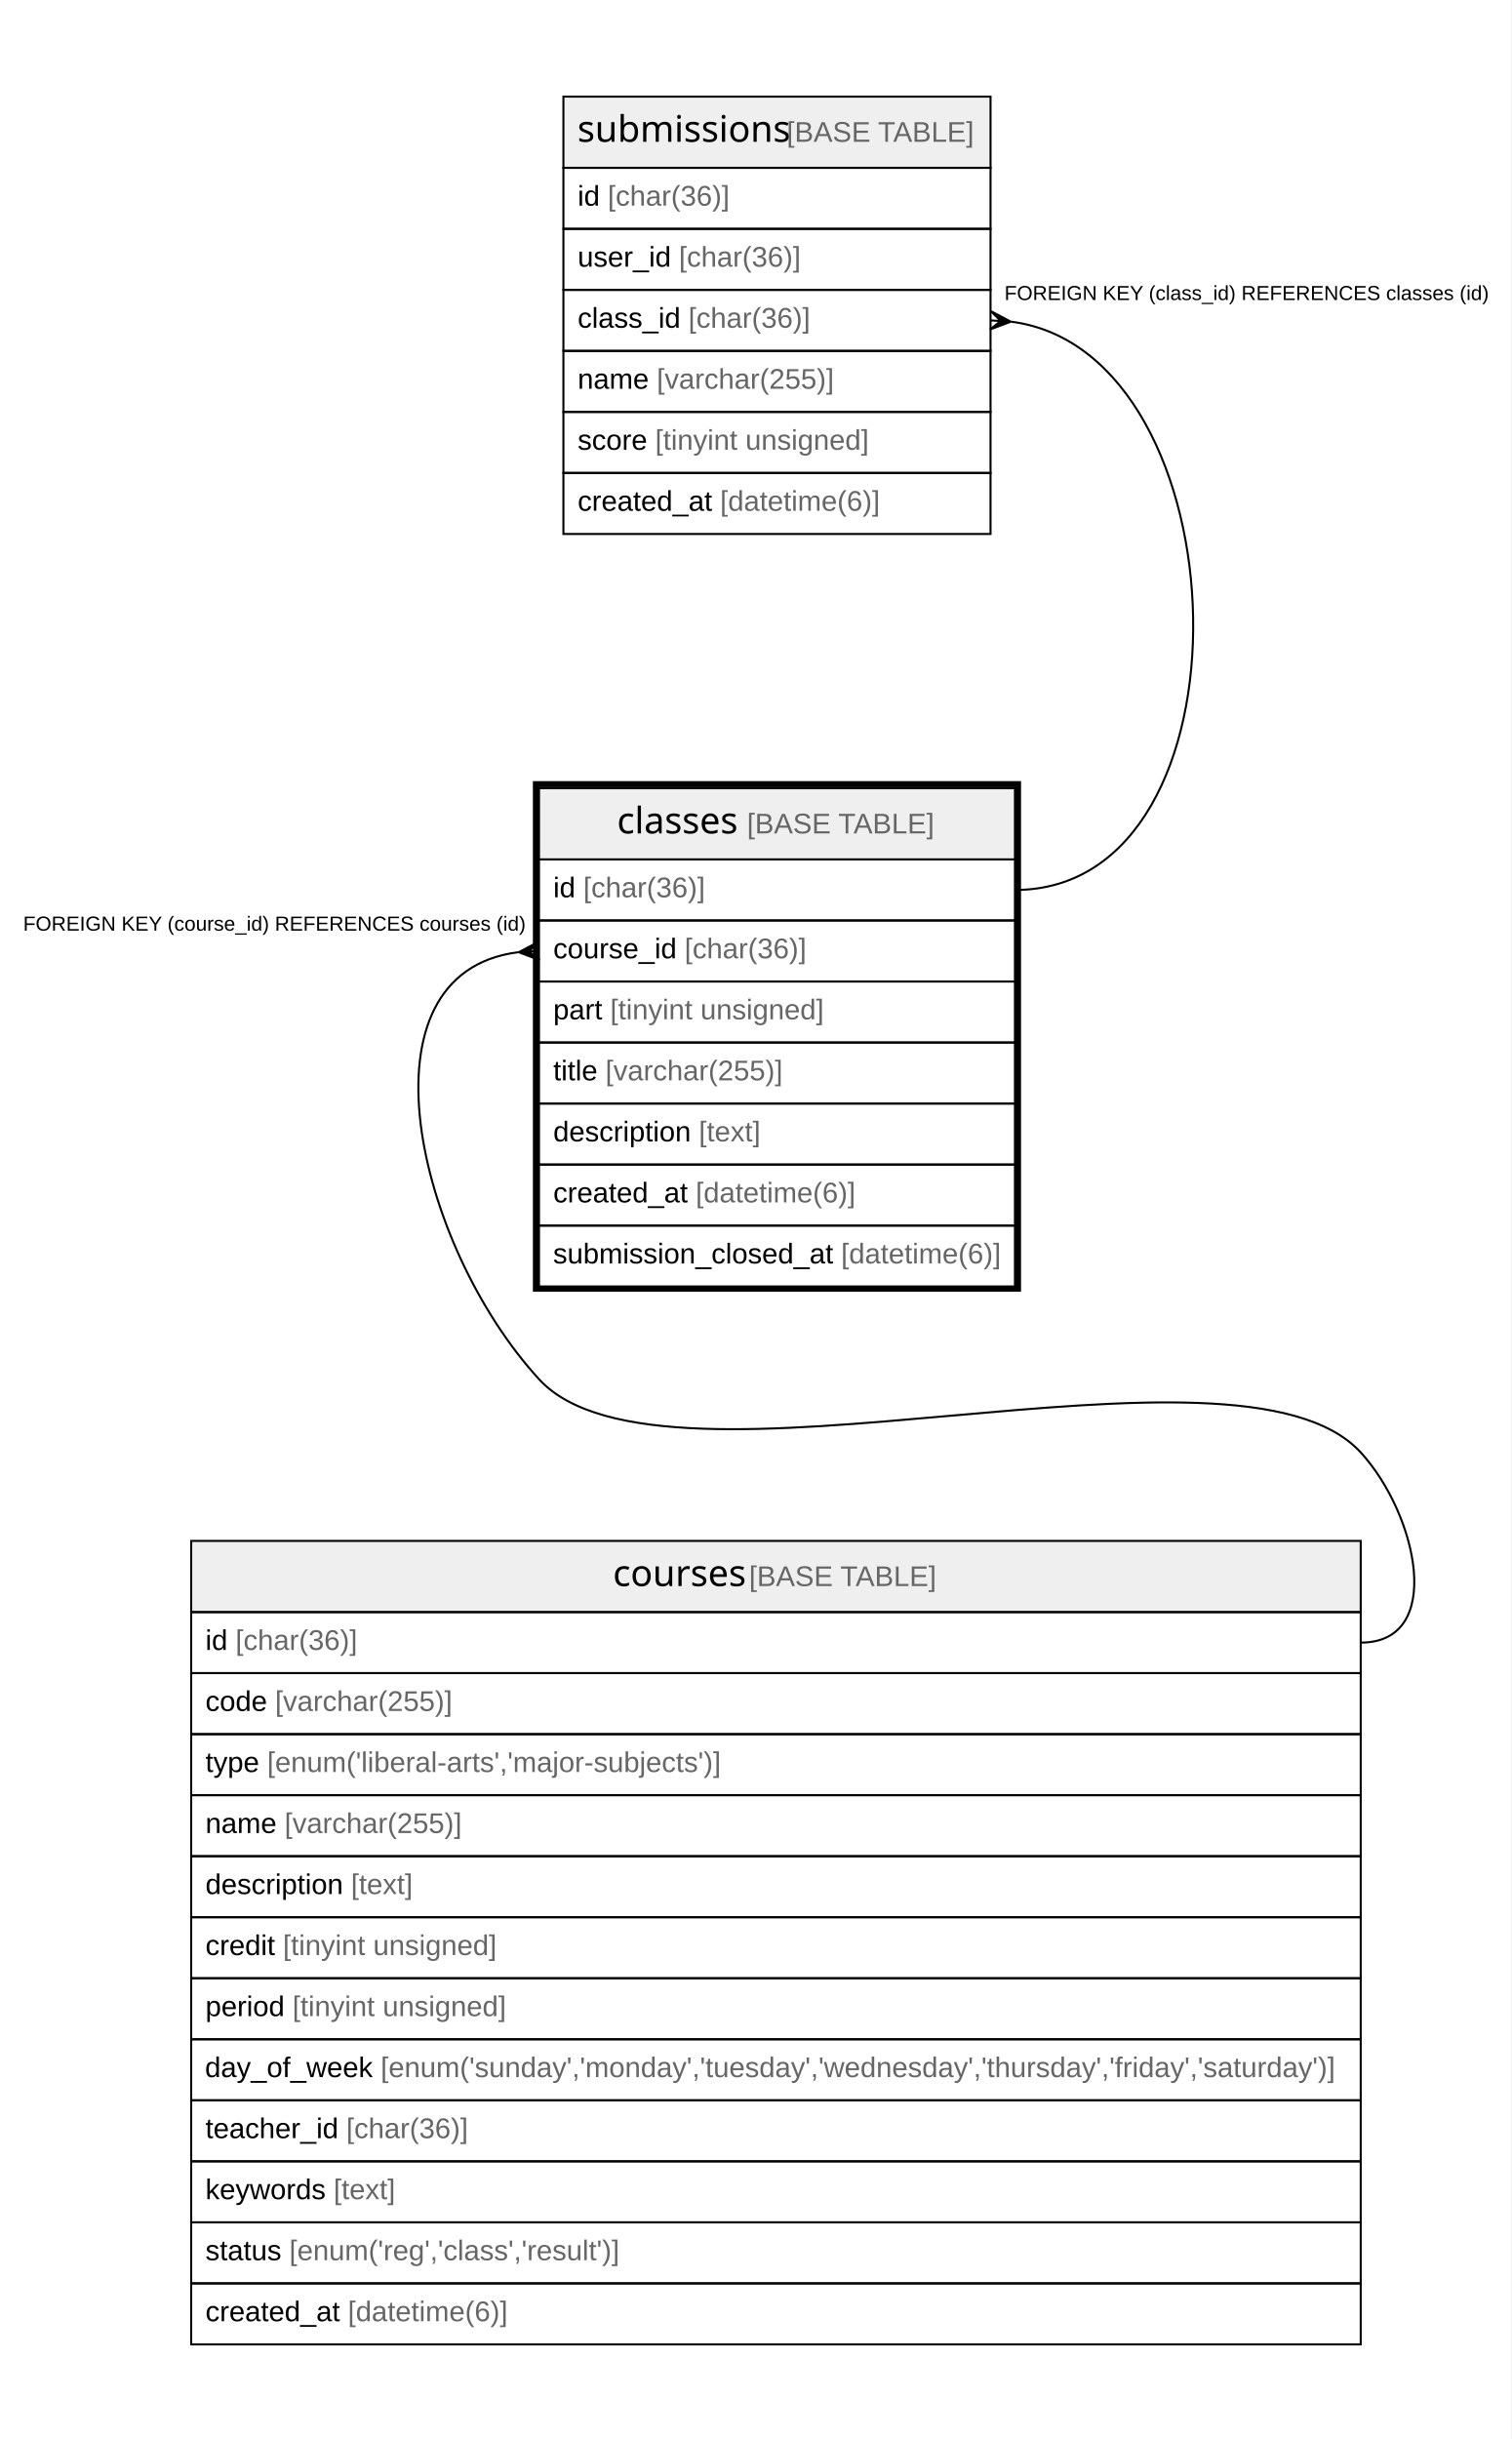
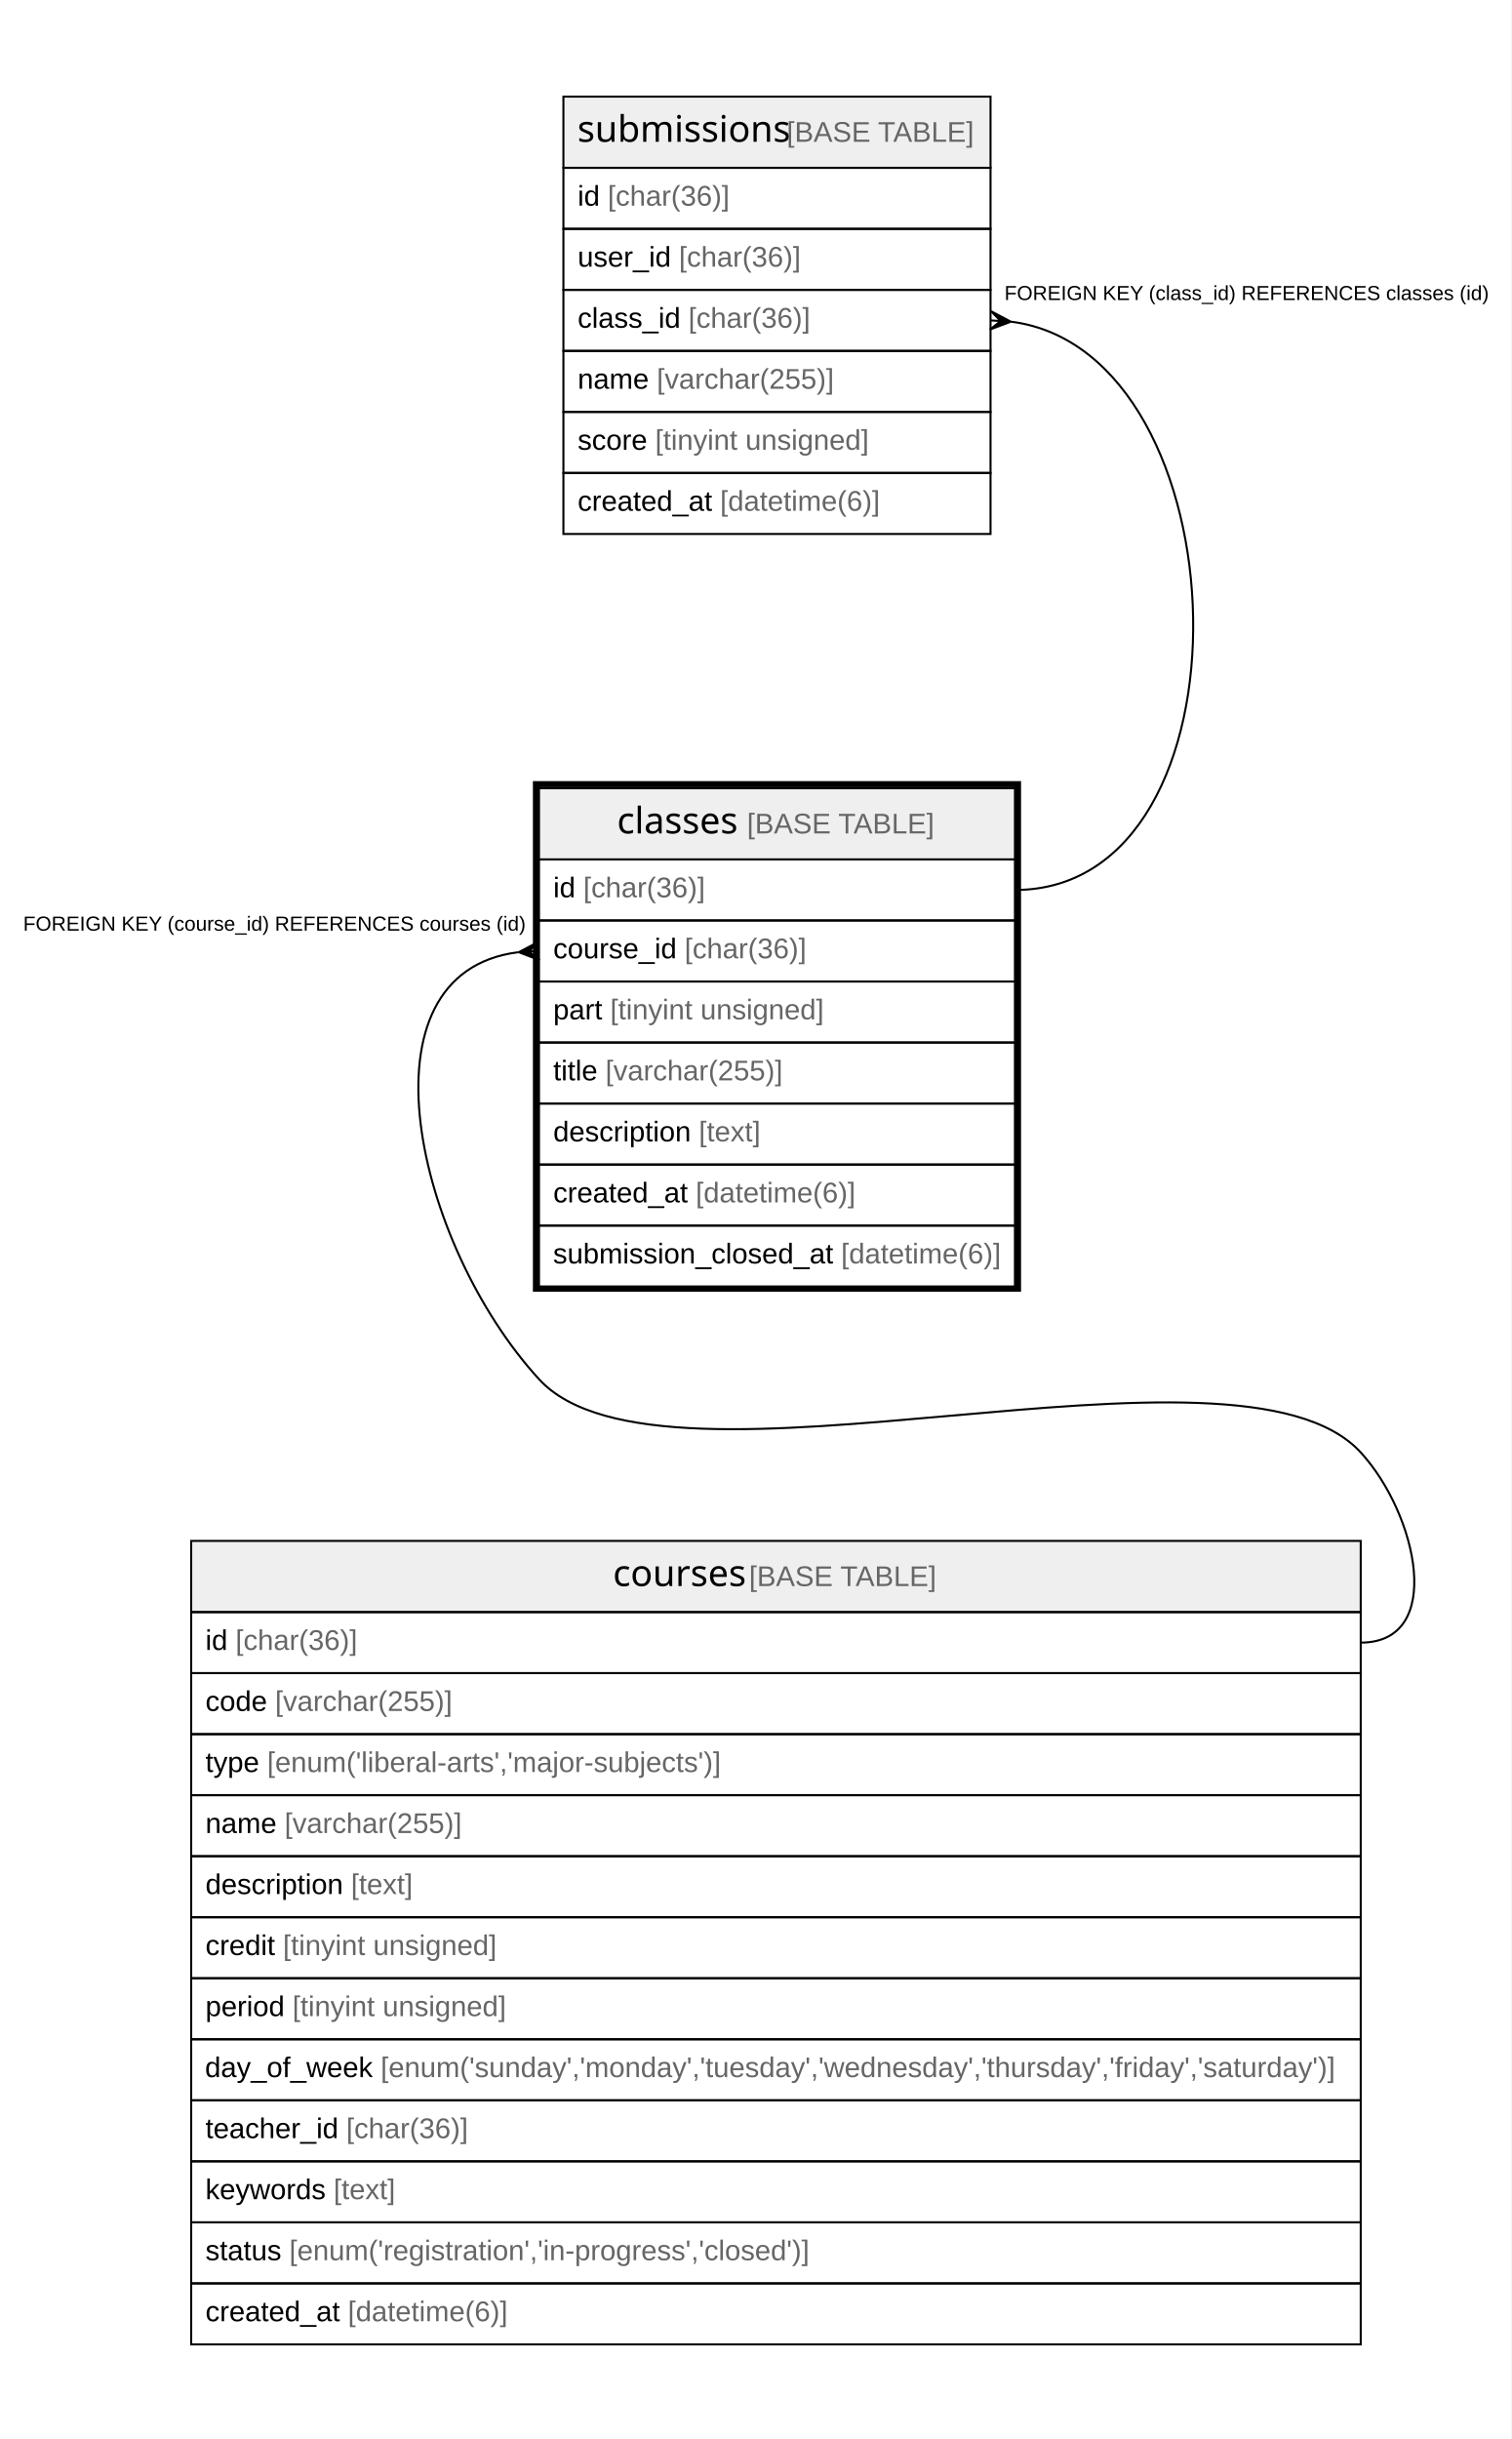
<svg xmlns="http://www.w3.org/2000/svg" width="743pt" height="1199pt" viewBox="0.00 0.00 743.00 1199.00">
  <g id="graph0" class="graph" transform="scale(1 1) rotate(0) translate(4 1195)">
    <polygon fill="#ffffff" stroke="transparent" points="-4,4 -4,-1195 739,-1195 739,4 -4,4" />
    <g id="node1" class="node">
      <polygon fill="#efefef" stroke="transparent" points="261,-772.5 261,-807.5 495,-807.5 495,-772.5 261,-772.5" />
      <polygon fill="none" stroke="#000000" points="261,-772.5 261,-807.5 495,-807.5 495,-772.5 261,-772.5" />
      <text text-anchor="start" x="299.37" y="-785.3" font-family="Arial Bold" font-size="18.00" fill="#000000">classes</text>
      <text text-anchor="start" x="359.376" y="-785.3" font-family="Arial" font-size="14.00" fill="#000000"> </text>
      <text text-anchor="start" x="363.267" y="-785.3" font-family="Arial" font-size="14.00" fill="#666666">[BASE TABLE]</text>
      <polygon fill="none" stroke="#000000" points="261,-742.5 261,-772.5 495,-772.5 495,-742.5 261,-742.5" />
      <text text-anchor="start" x="268" y="-753.9" font-family="Arial" font-size="14.00" fill="#000000">id </text>
      <text text-anchor="start" x="282.78" y="-753.9" font-family="Arial" font-size="14.00" fill="#666666">[char(36)]</text>
      <polygon fill="none" stroke="#000000" points="261,-712.5 261,-742.5 495,-742.5 495,-712.5 261,-712.5" />
      <text text-anchor="start" x="268" y="-723.9" font-family="Arial" font-size="14.00" fill="#000000">course_id </text>
      <text text-anchor="start" x="332.571" y="-723.9" font-family="Arial" font-size="14.00" fill="#666666">[char(36)]</text>
      <polygon fill="none" stroke="#000000" points="261,-682.5 261,-712.5 495,-712.5 495,-682.5 261,-682.5" />
      <text text-anchor="start" x="268" y="-693.9" font-family="Arial" font-size="14.00" fill="#000000">part </text>
      <text text-anchor="start" x="296.007" y="-693.9" font-family="Arial" font-size="14.00" fill="#666666">[tinyint unsigned]</text>
      <polygon fill="none" stroke="#000000" points="261,-652.5 261,-682.5 495,-682.5 495,-652.5 261,-652.5" />
      <text text-anchor="start" x="268" y="-663.9" font-family="Arial" font-size="14.00" fill="#000000">title </text>
      <text text-anchor="start" x="293.668" y="-663.9" font-family="Arial" font-size="14.00" fill="#666666">[varchar(255)]</text>
      <polygon fill="none" stroke="#000000" points="261,-622.5 261,-652.5 495,-652.5 495,-622.5 261,-622.5" />
      <text text-anchor="start" x="268" y="-633.9" font-family="Arial" font-size="14.00" fill="#000000">description </text>
      <text text-anchor="start" x="339.568" y="-633.9" font-family="Arial" font-size="14.00" fill="#666666">[text]</text>
      <polygon fill="none" stroke="#000000" points="261,-592.5 261,-622.5 495,-622.5 495,-592.5 261,-592.5" />
      <text text-anchor="start" x="268" y="-603.9" font-family="Arial" font-size="14.00" fill="#000000">created_at </text>
      <text text-anchor="start" x="338.028" y="-603.9" font-family="Arial" font-size="14.00" fill="#666666">[datetime(6)]</text>
      <polygon fill="none" stroke="#000000" points="261,-562.5 261,-592.5 495,-592.5 495,-562.5 261,-562.5" />
      <text text-anchor="start" x="267.924" y="-573.9" font-family="Arial" font-size="14.00" fill="#000000">submission_closed_at </text>
      <text text-anchor="start" x="409.512" y="-573.9" font-family="Arial" font-size="14.00" fill="#666666">[datetime(6)]</text>
      <polygon fill="none" stroke="#000000" stroke-width="3" points="259.5,-561.5 259.5,-809.5 496.5,-809.5 496.5,-561.5 259.5,-561.5" />
    </g>
    <g id="node3" class="node">
      <polygon fill="#efefef" stroke="transparent" points="90,-402.5 90,-437.5 665,-437.5 665,-402.5 90,-402.5" />
      <polygon fill="none" stroke="#000000" points="90,-402.5 90,-437.5 665,-437.5 665,-402.5 90,-402.5" />
      <text text-anchor="start" x="297.368" y="-415.3" font-family="Arial Bold" font-size="18.00" fill="#000000">courses</text>
      <text text-anchor="start" x="360.378" y="-415.3" font-family="Arial" font-size="14.00" fill="#000000"> </text>
      <text text-anchor="start" x="364.269" y="-415.3" font-family="Arial" font-size="14.00" fill="#666666">[BASE TABLE]</text>
      <polygon fill="none" stroke="#000000" points="90,-372.5 90,-402.5 665,-402.5 665,-372.5 90,-372.5" />
      <text text-anchor="start" x="97" y="-383.9" font-family="Arial" font-size="14.00" fill="#000000">id </text>
      <text text-anchor="start" x="111.78" y="-383.9" font-family="Arial" font-size="14.00" fill="#666666">[char(36)]</text>
      <polygon fill="none" stroke="#000000" points="90,-342.5 90,-372.5 665,-372.5 665,-342.5 90,-342.5" />
      <text text-anchor="start" x="97" y="-353.9" font-family="Arial" font-size="14.00" fill="#000000">code </text>
      <text text-anchor="start" x="131.238" y="-353.9" font-family="Arial" font-size="14.00" fill="#666666">[varchar(255)]</text>
      <polygon fill="none" stroke="#000000" points="90,-312.5 90,-342.5 665,-342.5 665,-312.5 90,-312.5" />
      <text text-anchor="start" x="97" y="-323.9" font-family="Arial" font-size="14.00" fill="#000000">type </text>
      <text text-anchor="start" x="127.346" y="-323.9" font-family="Arial" font-size="14.00" fill="#666666">[enum('liberal-arts','major-subjects')]</text>
      <polygon fill="none" stroke="#000000" points="90,-282.5 90,-312.5 665,-312.5 665,-282.5 90,-282.5" />
      <text text-anchor="start" x="97" y="-293.9" font-family="Arial" font-size="14.00" fill="#000000">name </text>
      <text text-anchor="start" x="135.899" y="-293.9" font-family="Arial" font-size="14.00" fill="#666666">[varchar(255)]</text>
      <polygon fill="none" stroke="#000000" points="90,-252.5 90,-282.5 665,-282.5 665,-252.5 90,-252.5" />
      <text text-anchor="start" x="97" y="-263.9" font-family="Arial" font-size="14.00" fill="#000000">description </text>
      <text text-anchor="start" x="168.568" y="-263.9" font-family="Arial" font-size="14.00" fill="#666666">[text]</text>
      <polygon fill="none" stroke="#000000" points="90,-222.5 90,-252.5 665,-252.5 665,-222.5 90,-222.5" />
      <text text-anchor="start" x="97" y="-233.9" font-family="Arial" font-size="14.00" fill="#000000">credit </text>
      <text text-anchor="start" x="135.114" y="-233.9" font-family="Arial" font-size="14.00" fill="#666666">[tinyint unsigned]</text>
      <polygon fill="none" stroke="#000000" points="90,-192.5 90,-222.5 665,-222.5 665,-192.5 90,-192.5" />
      <text text-anchor="start" x="97" y="-203.9" font-family="Arial" font-size="14.00" fill="#000000">period </text>
      <text text-anchor="start" x="139.788" y="-203.9" font-family="Arial" font-size="14.00" fill="#666666">[tinyint unsigned]</text>
      <polygon fill="none" stroke="#000000" points="90,-162.5 90,-192.5 665,-192.5 665,-162.5 90,-162.5" />
      <text text-anchor="start" x="96.776" y="-173.9" font-family="Arial" font-size="14.00" fill="#000000">day_of_week </text>
      <text text-anchor="start" x="183.142" y="-173.9" font-family="Arial" font-size="14.00" fill="#666666">[enum('sunday','monday','tuesday','wednesday','thursday','friday','saturday')]</text>
      <polygon fill="none" stroke="#000000" points="90,-132.5 90,-162.5 665,-162.5 665,-132.5 90,-132.5" />
      <text text-anchor="start" x="97" y="-143.9" font-family="Arial" font-size="14.00" fill="#000000">teacher_id </text>
      <text text-anchor="start" x="166.244" y="-143.9" font-family="Arial" font-size="14.00" fill="#666666">[char(36)]</text>
      <polygon fill="none" stroke="#000000" points="90,-102.5 90,-132.5 665,-132.5 665,-102.5 90,-102.5" />
      <text text-anchor="start" x="97" y="-113.9" font-family="Arial" font-size="14.00" fill="#000000">keywords </text>
      <text text-anchor="start" x="160.006" y="-113.9" font-family="Arial" font-size="14.00" fill="#666666">[text]</text>
      <polygon fill="none" stroke="#000000" points="90,-72.5 90,-102.5 665,-102.5 665,-72.5 90,-72.5" />
      <text text-anchor="start" x="97" y="-83.9" font-family="Arial" font-size="14.00" fill="#000000">status </text>
-       <text text-anchor="start" x="138.237" y="-83.9" font-family="Arial" font-size="14.00" fill="#666666">[enum('reg','class','result')]</text>
+       <text text-anchor="start" x="138.237" y="-83.9" font-family="Arial" font-size="14.00" fill="#666666">[enum('registration','in-progress','closed')]</text>
      <polygon fill="none" stroke="#000000" points="90,-42.5 90,-72.5 665,-72.5 665,-42.5 90,-42.5" />
      <text text-anchor="start" x="97" y="-53.9" font-family="Arial" font-size="14.00" fill="#000000">created_at </text>
      <text text-anchor="start" x="167.028" y="-53.9" font-family="Arial" font-size="14.00" fill="#666666">[datetime(6)]</text>
    </g>
    <g id="edge2" class="edge">
      <path fill="none" stroke="#000000" d="M250.599,-726.865C169.87,-716.558 200.317,-583.331 261,-517 321.84,-450.498 604.16,-547.502 665,-481 693.05,-450.339 706.556,-387.5 665,-387.5" />
      <polygon fill="#000000" stroke="#000000" points="251.019,-726.891 260.726,-731.992 256.009,-727.195 261,-727.5 261,-727.5 261,-727.5 256.009,-727.195 261.274,-723.008 251.019,-726.891 251.019,-726.891" />
      <text text-anchor="start" x="7.386" y="-737.5" font-family="Arial" font-size="10.00" fill="#000000">FOREIGN KEY (course_id) REFERENCES courses (id)</text>
    </g>
    <g id="node2" class="node">
      <polygon fill="#efefef" stroke="transparent" points="273,-1112.5 273,-1147.5 483,-1147.5 483,-1112.5 273,-1112.5" />
      <polygon fill="none" stroke="#000000" points="273,-1112.5 273,-1147.5 483,-1147.5 483,-1112.5 273,-1112.5" />
      <text text-anchor="start" x="279.87" y="-1125.3" font-family="Arial Bold" font-size="18.00" fill="#000000">submissions</text>
      <text text-anchor="start" x="378.876" y="-1125.3" font-family="Arial" font-size="14.00" fill="#000000"> </text>
      <text text-anchor="start" x="382.766" y="-1125.3" font-family="Arial" font-size="14.00" fill="#666666">[BASE TABLE]</text>
      <polygon fill="none" stroke="#000000" points="273,-1082.5 273,-1112.5 483,-1112.5 483,-1082.5 273,-1082.5" />
      <text text-anchor="start" x="280" y="-1093.9" font-family="Arial" font-size="14.00" fill="#000000">id </text>
      <text text-anchor="start" x="294.78" y="-1093.9" font-family="Arial" font-size="14.00" fill="#666666">[char(36)]</text>
      <polygon fill="none" stroke="#000000" points="273,-1052.5 273,-1082.5 483,-1082.5 483,-1052.5 273,-1052.5" />
      <text text-anchor="start" x="280" y="-1063.9" font-family="Arial" font-size="14.00" fill="#000000">user_id </text>
      <text text-anchor="start" x="329.788" y="-1063.9" font-family="Arial" font-size="14.00" fill="#666666">[char(36)]</text>
      <polygon fill="none" stroke="#000000" points="273,-1022.5 273,-1052.5 483,-1052.5 483,-1022.5 273,-1022.5" />
      <text text-anchor="start" x="280" y="-1033.9" font-family="Arial" font-size="14.00" fill="#000000">class_id </text>
      <text text-anchor="start" x="334.452" y="-1033.9" font-family="Arial" font-size="14.00" fill="#666666">[char(36)]</text>
      <polygon fill="none" stroke="#000000" points="273,-992.5 273,-1022.5 483,-1022.5 483,-992.5 273,-992.5" />
      <text text-anchor="start" x="280" y="-1003.9" font-family="Arial" font-size="14.00" fill="#000000">name </text>
      <text text-anchor="start" x="318.899" y="-1003.9" font-family="Arial" font-size="14.00" fill="#666666">[varchar(255)]</text>
      <polygon fill="none" stroke="#000000" points="273,-962.5 273,-992.5 483,-992.5 483,-962.5 273,-962.5" />
      <text text-anchor="start" x="280" y="-973.9" font-family="Arial" font-size="14.00" fill="#000000">score </text>
      <text text-anchor="start" x="318.116" y="-973.9" font-family="Arial" font-size="14.00" fill="#666666">[tinyint unsigned]</text>
      <polygon fill="none" stroke="#000000" points="273,-932.5 273,-962.5 483,-962.5 483,-932.5 273,-932.5" />
      <text text-anchor="start" x="280" y="-943.9" font-family="Arial" font-size="14.00" fill="#000000">created_at </text>
      <text text-anchor="start" x="350.028" y="-943.9" font-family="Arial" font-size="14.00" fill="#666666">[datetime(6)]</text>
    </g>
    <g id="edge1" class="edge">
      <path fill="none" stroke="#000000" d="M493.311,-1036.839C608.129,-1021.865 616.031,-757.5 495,-757.5" />
      <polygon fill="#000000" stroke="#000000" points="492.979,-1036.86 482.712,-1033.009 487.99,-1037.18 483,-1037.5 483,-1037.5 483,-1037.5 487.99,-1037.18 483.288,-1041.991 492.979,-1036.86 492.979,-1036.86" />
      <text text-anchor="start" x="489.834" y="-1047.5" font-family="Arial" font-size="10.00" fill="#000000">FOREIGN KEY (class_id) REFERENCES classes (id)</text>
    </g>
  </g>
</svg>
